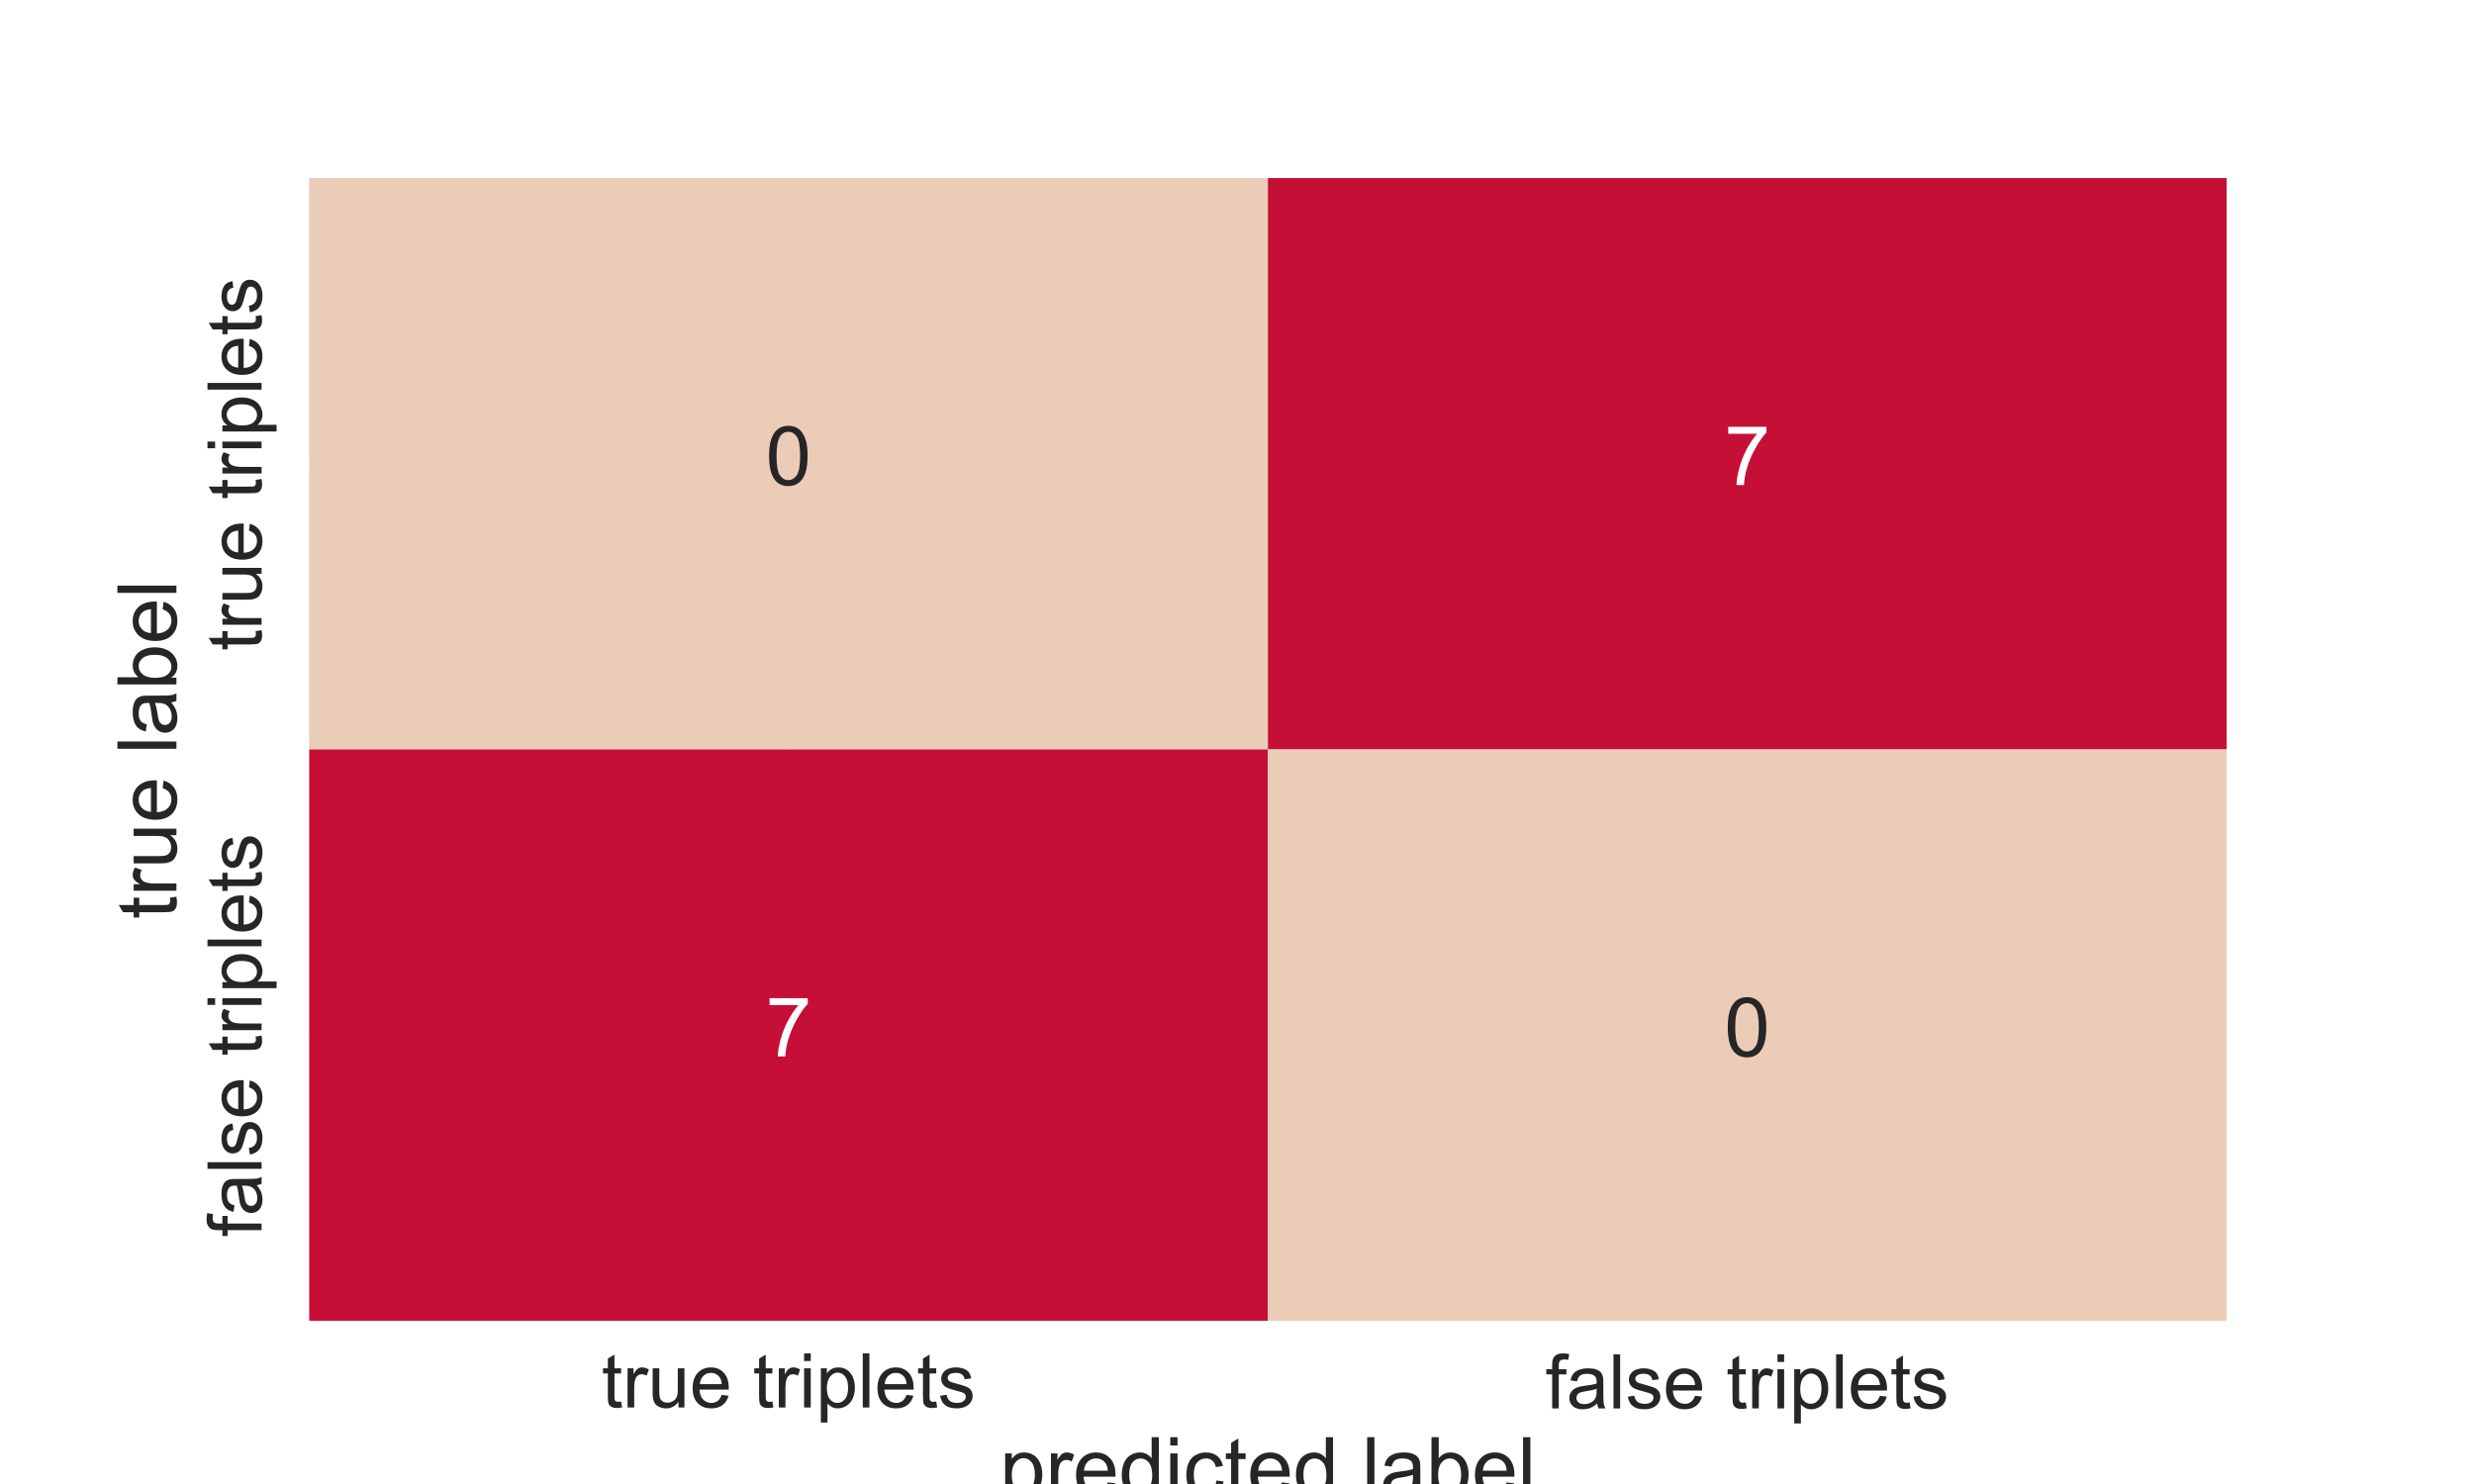
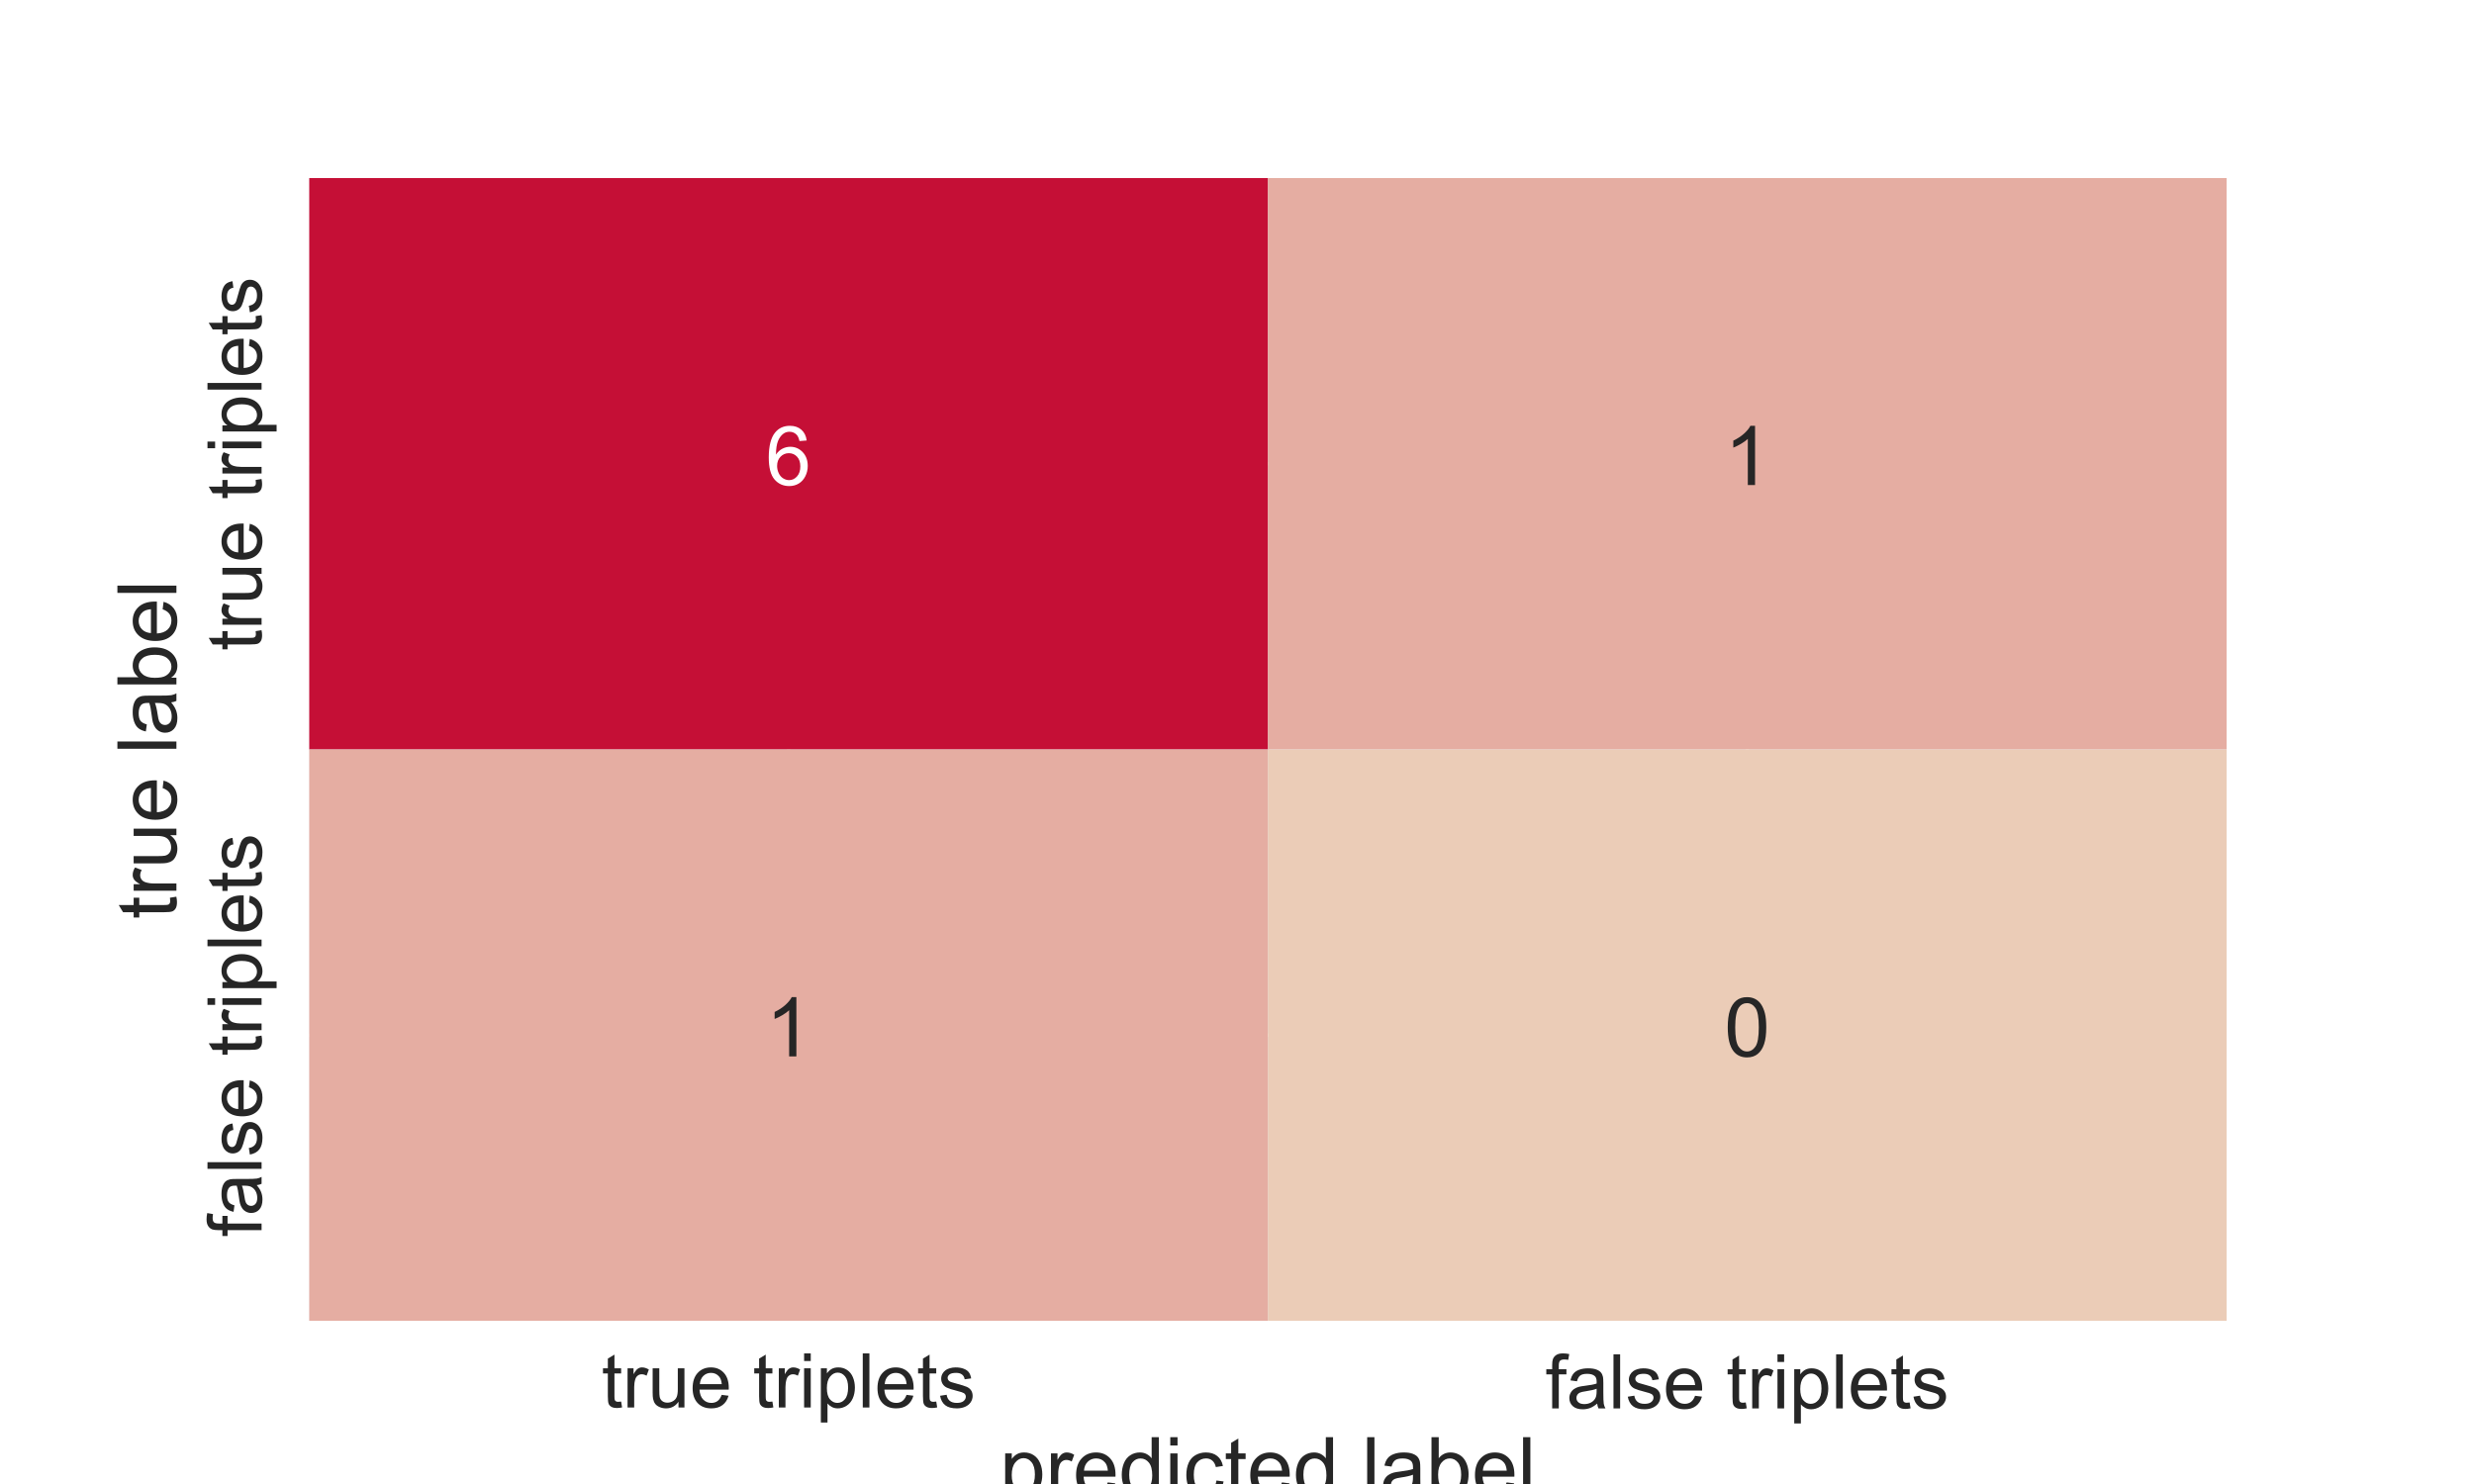
<svg xmlns="http://www.w3.org/2000/svg" xmlns:xlink="http://www.w3.org/1999/xlink" width="720pt" height="432pt" viewBox="0 0 720 432" version="1.1">
  <defs>
    <style type="text/css">*{stroke-linejoin: round; stroke-linecap: butt}</style>
  </defs>
  <g id="figure_1">
    <g id="patch_1">
      <path d="M 0 432  L 720 432  L 720 0  L 0 0  z " style="fill: #ffffff" />
    </g>
    <g id="axes_1">
      <g id="patch_2">
        <path d="M 90 384.48  L 648 384.48  L 648 51.84  L 90 51.84  z " style="fill: #eaeaf2" />
      </g>
      <g id="matplotlib.axis_1">
        <g id="xtick_1">
          <g id="line2d_1">
-             <path d="M 229.5 384.48  L 229.5 51.84  " clip-path="url(#pc26d570360)" style="fill: none; stroke: #ffffff; stroke-linecap: round" />
+             <path d="M 229.5 384.48  L 229.5 51.84  " clip-path="url(#pb8612303cf)" style="fill: none; stroke: #ffffff; stroke-linecap: round" />
          </g>
          <g id="text_1">
            <g style="fill: #262626" transform="translate(175.0947 409.7272) scale(0.22 -0.22)">
              <defs>
                <path id="ArialMT-74" d="M 1650 503  L 1731 6  Q 1494 -44 1306 -44  Q 1000 -44 831 53  Q 663 150 594 308  Q 525 466 525 972  L 525 2881  L 113 2881  L 113 3319  L 525 3319  L 525 4141  L 1084 4478  L 1084 3319  L 1650 3319  L 1650 2881  L 1084 2881  L 1084 941  Q 1084 700 1114 631  Q 1144 563 1211 522  Q 1278 481 1403 481  Q 1497 481 1650 503  z " transform="scale(0.015625)" />
                <path id="ArialMT-72" d="M 416 0  L 416 3319  L 922 3319  L 922 2816  Q 1116 3169 1280 3281  Q 1444 3394 1641 3394  Q 1925 3394 2219 3213  L 2025 2691  Q 1819 2813 1613 2813  Q 1428 2813 1281 2702  Q 1134 2591 1072 2394  Q 978 2094 978 1738  L 978 0  L 416 0  z " transform="scale(0.015625)" />
                <path id="ArialMT-75" d="M 2597 0  L 2597 488  Q 2209 -75 1544 -75  Q 1250 -75 995 37  Q 741 150 617 320  Q 494 491 444 738  Q 409 903 409 1263  L 409 3319  L 972 3319  L 972 1478  Q 972 1038 1006 884  Q 1059 663 1231 536  Q 1403 409 1656 409  Q 1909 409 2131 539  Q 2353 669 2445 892  Q 2538 1116 2538 1541  L 2538 3319  L 3100 3319  L 3100 0  L 2597 0  z " transform="scale(0.015625)" />
                <path id="ArialMT-65" d="M 2694 1069  L 3275 997  Q 3138 488 2766 206  Q 2394 -75 1816 -75  Q 1088 -75 661 373  Q 234 822 234 1631  Q 234 2469 665 2931  Q 1097 3394 1784 3394  Q 2450 3394 2872 2941  Q 3294 2488 3294 1666  Q 3294 1616 3291 1516  L 816 1516  Q 847 969 1125 678  Q 1403 388 1819 388  Q 2128 388 2347 550  Q 2566 713 2694 1069  z M 847 1978  L 2700 1978  Q 2663 2397 2488 2606  Q 2219 2931 1791 2931  Q 1403 2931 1139 2672  Q 875 2413 847 1978  z " transform="scale(0.015625)" />
                <path id="ArialMT-20" transform="scale(0.015625)" />
                <path id="ArialMT-69" d="M 425 3934  L 425 4581  L 988 4581  L 988 3934  L 425 3934  z M 425 0  L 425 3319  L 988 3319  L 988 0  L 425 0  z " transform="scale(0.015625)" />
                <path id="ArialMT-70" d="M 422 -1272  L 422 3319  L 934 3319  L 934 2888  Q 1116 3141 1344 3267  Q 1572 3394 1897 3394  Q 2322 3394 2647 3175  Q 2972 2956 3137 2557  Q 3303 2159 3303 1684  Q 3303 1175 3120 767  Q 2938 359 2589 142  Q 2241 -75 1856 -75  Q 1575 -75 1351 44  Q 1128 163 984 344  L 984 -1272  L 422 -1272  z M 931 1641  Q 931 1000 1190 694  Q 1450 388 1819 388  Q 2194 388 2461 705  Q 2728 1022 2728 1688  Q 2728 2322 2467 2637  Q 2206 2953 1844 2953  Q 1484 2953 1207 2617  Q 931 2281 931 1641  z " transform="scale(0.015625)" />
                <path id="ArialMT-6c" d="M 409 0  L 409 4581  L 972 4581  L 972 0  L 409 0  z " transform="scale(0.015625)" />
                <path id="ArialMT-73" d="M 197 991  L 753 1078  Q 800 744 1014 566  Q 1228 388 1613 388  Q 2000 388 2187 545  Q 2375 703 2375 916  Q 2375 1106 2209 1216  Q 2094 1291 1634 1406  Q 1016 1563 777 1677  Q 538 1791 414 1992  Q 291 2194 291 2438  Q 291 2659 392 2848  Q 494 3038 669 3163  Q 800 3259 1026 3326  Q 1253 3394 1513 3394  Q 1903 3394 2198 3281  Q 2494 3169 2634 2976  Q 2775 2784 2828 2463  L 2278 2388  Q 2241 2644 2061 2787  Q 1881 2931 1553 2931  Q 1166 2931 1000 2803  Q 834 2675 834 2503  Q 834 2394 903 2306  Q 972 2216 1119 2156  Q 1203 2125 1616 2013  Q 2213 1853 2448 1751  Q 2684 1650 2818 1456  Q 2953 1263 2953 975  Q 2953 694 2789 445  Q 2625 197 2315 61  Q 2006 -75 1616 -75  Q 969 -75 630 194  Q 291 463 197 991  z " transform="scale(0.015625)" />
              </defs>
              <use xlink:href="#ArialMT-74" />
              <use xlink:href="#ArialMT-72" x="27.783" />
              <use xlink:href="#ArialMT-75" x="61.084" />
              <use xlink:href="#ArialMT-65" x="116.699" />
              <use xlink:href="#ArialMT-20" x="172.314" />
              <use xlink:href="#ArialMT-74" x="200.098" />
              <use xlink:href="#ArialMT-72" x="227.881" />
              <use xlink:href="#ArialMT-69" x="261.182" />
              <use xlink:href="#ArialMT-70" x="283.398" />
              <use xlink:href="#ArialMT-6c" x="339.014" />
              <use xlink:href="#ArialMT-65" x="361.23" />
              <use xlink:href="#ArialMT-74" x="416.846" />
              <use xlink:href="#ArialMT-73" x="444.629" />
            </g>
          </g>
        </g>
        <g id="xtick_2">
          <g id="line2d_2">
-             <path d="M 508.5 384.48  L 508.5 51.84  " clip-path="url(#pc26d570360)" style="fill: none; stroke: #ffffff; stroke-linecap: round" />
+             <path d="M 508.5 384.48  L 508.5 51.84  " clip-path="url(#pb8612303cf)" style="fill: none; stroke: #ffffff; stroke-linecap: round" />
          </g>
          <g id="text_2">
            <g style="fill: #262626" transform="translate(449.8133 409.9953) scale(0.22 -0.22)">
              <defs>
                <path id="ArialMT-66" d="M 556 0  L 556 2881  L 59 2881  L 59 3319  L 556 3319  L 556 3672  Q 556 4006 616 4169  Q 697 4388 901 4523  Q 1106 4659 1475 4659  Q 1713 4659 2000 4603  L 1916 4113  Q 1741 4144 1584 4144  Q 1328 4144 1222 4034  Q 1116 3925 1116 3625  L 1116 3319  L 1763 3319  L 1763 2881  L 1116 2881  L 1116 0  L 556 0  z " transform="scale(0.015625)" />
                <path id="ArialMT-61" d="M 2588 409  Q 2275 144 1986 34  Q 1697 -75 1366 -75  Q 819 -75 525 192  Q 231 459 231 875  Q 231 1119 342 1320  Q 453 1522 633 1644  Q 813 1766 1038 1828  Q 1203 1872 1538 1913  Q 2219 1994 2541 2106  Q 2544 2222 2544 2253  Q 2544 2597 2384 2738  Q 2169 2928 1744 2928  Q 1347 2928 1158 2789  Q 969 2650 878 2297  L 328 2372  Q 403 2725 575 2942  Q 747 3159 1072 3276  Q 1397 3394 1825 3394  Q 2250 3394 2515 3294  Q 2781 3194 2906 3042  Q 3031 2891 3081 2659  Q 3109 2516 3109 2141  L 3109 1391  Q 3109 606 3145 398  Q 3181 191 3288 0  L 2700 0  Q 2613 175 2588 409  z M 2541 1666  Q 2234 1541 1622 1453  Q 1275 1403 1131 1340  Q 988 1278 909 1158  Q 831 1038 831 891  Q 831 666 1001 516  Q 1172 366 1500 366  Q 1825 366 2078 508  Q 2331 650 2450 897  Q 2541 1088 2541 1459  L 2541 1666  z " transform="scale(0.015625)" />
              </defs>
              <use xlink:href="#ArialMT-66" />
              <use xlink:href="#ArialMT-61" x="27.783" />
              <use xlink:href="#ArialMT-6c" x="83.398" />
              <use xlink:href="#ArialMT-73" x="105.615" />
              <use xlink:href="#ArialMT-65" x="155.615" />
              <use xlink:href="#ArialMT-20" x="211.23" />
              <use xlink:href="#ArialMT-74" x="239.014" />
              <use xlink:href="#ArialMT-72" x="266.797" />
              <use xlink:href="#ArialMT-69" x="300.098" />
              <use xlink:href="#ArialMT-70" x="322.314" />
              <use xlink:href="#ArialMT-6c" x="377.93" />
              <use xlink:href="#ArialMT-65" x="400.146" />
              <use xlink:href="#ArialMT-74" x="455.762" />
              <use xlink:href="#ArialMT-73" x="483.545" />
            </g>
          </g>
        </g>
        <g id="text_3">
          <g style="fill: #262626" transform="translate(290.9531 435.5466) scale(0.24 -0.24)">
            <defs>
              <path id="ArialMT-64" d="M 2575 0  L 2575 419  Q 2259 -75 1647 -75  Q 1250 -75 917 144  Q 584 363 401 755  Q 219 1147 219 1656  Q 219 2153 384 2558  Q 550 2963 881 3178  Q 1213 3394 1622 3394  Q 1922 3394 2156 3267  Q 2391 3141 2538 2938  L 2538 4581  L 3097 4581  L 3097 0  L 2575 0  z M 797 1656  Q 797 1019 1065 703  Q 1334 388 1700 388  Q 2069 388 2326 689  Q 2584 991 2584 1609  Q 2584 2291 2321 2609  Q 2059 2928 1675 2928  Q 1300 2928 1048 2622  Q 797 2316 797 1656  z " transform="scale(0.015625)" />
              <path id="ArialMT-63" d="M 2588 1216  L 3141 1144  Q 3050 572 2676 248  Q 2303 -75 1759 -75  Q 1078 -75 664 370  Q 250 816 250 1647  Q 250 2184 428 2587  Q 606 2991 970 3192  Q 1334 3394 1763 3394  Q 2303 3394 2647 3120  Q 2991 2847 3088 2344  L 2541 2259  Q 2463 2594 2264 2762  Q 2066 2931 1784 2931  Q 1359 2931 1093 2626  Q 828 2322 828 1663  Q 828 994 1084 691  Q 1341 388 1753 388  Q 2084 388 2306 591  Q 2528 794 2588 1216  z " transform="scale(0.015625)" />
              <path id="ArialMT-62" d="M 941 0  L 419 0  L 419 4581  L 981 4581  L 981 2947  Q 1338 3394 1891 3394  Q 2197 3394 2470 3270  Q 2744 3147 2920 2923  Q 3097 2700 3197 2384  Q 3297 2069 3297 1709  Q 3297 856 2875 390  Q 2453 -75 1863 -75  Q 1275 -75 941 416  L 941 0  z M 934 1684  Q 934 1088 1097 822  Q 1363 388 1816 388  Q 2184 388 2453 708  Q 2722 1028 2722 1663  Q 2722 2313 2464 2622  Q 2206 2931 1841 2931  Q 1472 2931 1203 2611  Q 934 2291 934 1684  z " transform="scale(0.015625)" />
            </defs>
            <use xlink:href="#ArialMT-70" />
            <use xlink:href="#ArialMT-72" x="55.615" />
            <use xlink:href="#ArialMT-65" x="88.916" />
            <use xlink:href="#ArialMT-64" x="144.531" />
            <use xlink:href="#ArialMT-69" x="200.146" />
            <use xlink:href="#ArialMT-63" x="222.363" />
            <use xlink:href="#ArialMT-74" x="272.363" />
            <use xlink:href="#ArialMT-65" x="300.146" />
            <use xlink:href="#ArialMT-64" x="355.762" />
            <use xlink:href="#ArialMT-20" x="411.377" />
            <use xlink:href="#ArialMT-6c" x="439.16" />
            <use xlink:href="#ArialMT-61" x="461.377" />
            <use xlink:href="#ArialMT-62" x="516.992" />
            <use xlink:href="#ArialMT-65" x="572.607" />
            <use xlink:href="#ArialMT-6c" x="628.223" />
          </g>
        </g>
      </g>
      <g id="matplotlib.axis_2">
        <g id="ytick_1">
          <g id="line2d_3">
-             <path d="M 90 135  L 648 135  " clip-path="url(#pc26d570360)" style="fill: none; stroke: #ffffff; stroke-linecap: round" />
+             <path d="M 90 135  L 648 135  " clip-path="url(#pb8612303cf)" style="fill: none; stroke: #ffffff; stroke-linecap: round" />
          </g>
          <g id="text_4">
            <g style="fill: #262626" transform="translate(76.1275 189.4053) rotate(-90) scale(0.22 -0.22)">
              <use xlink:href="#ArialMT-74" />
              <use xlink:href="#ArialMT-72" x="27.783" />
              <use xlink:href="#ArialMT-75" x="61.084" />
              <use xlink:href="#ArialMT-65" x="116.699" />
              <use xlink:href="#ArialMT-20" x="172.314" />
              <use xlink:href="#ArialMT-74" x="200.098" />
              <use xlink:href="#ArialMT-72" x="227.881" />
              <use xlink:href="#ArialMT-69" x="261.182" />
              <use xlink:href="#ArialMT-70" x="283.398" />
              <use xlink:href="#ArialMT-6c" x="339.014" />
              <use xlink:href="#ArialMT-65" x="361.23" />
              <use xlink:href="#ArialMT-74" x="416.846" />
              <use xlink:href="#ArialMT-73" x="444.629" />
            </g>
          </g>
        </g>
        <g id="ytick_2">
          <g id="line2d_4">
-             <path d="M 90 301.32  L 648 301.32  " clip-path="url(#pc26d570360)" style="fill: none; stroke: #ffffff; stroke-linecap: round" />
+             <path d="M 90 301.32  L 648 301.32  " clip-path="url(#pb8612303cf)" style="fill: none; stroke: #ffffff; stroke-linecap: round" />
          </g>
          <g id="text_5">
            <g style="fill: #262626" transform="translate(76.1275 360.0067) rotate(-90) scale(0.22 -0.22)">
              <use xlink:href="#ArialMT-66" />
              <use xlink:href="#ArialMT-61" x="27.783" />
              <use xlink:href="#ArialMT-6c" x="83.398" />
              <use xlink:href="#ArialMT-73" x="105.615" />
              <use xlink:href="#ArialMT-65" x="155.615" />
              <use xlink:href="#ArialMT-20" x="211.23" />
              <use xlink:href="#ArialMT-74" x="239.014" />
              <use xlink:href="#ArialMT-72" x="266.797" />
              <use xlink:href="#ArialMT-69" x="300.098" />
              <use xlink:href="#ArialMT-70" x="322.314" />
              <use xlink:href="#ArialMT-6c" x="377.93" />
              <use xlink:href="#ArialMT-65" x="400.146" />
              <use xlink:href="#ArialMT-74" x="455.762" />
              <use xlink:href="#ArialMT-73" x="483.545" />
            </g>
          </g>
        </g>
        <g id="text_6">
          <g style="fill: #262626" transform="translate(51.34219 267.5213) rotate(-90) scale(0.24 -0.24)">
            <use xlink:href="#ArialMT-74" />
            <use xlink:href="#ArialMT-72" x="27.783" />
            <use xlink:href="#ArialMT-75" x="61.084" />
            <use xlink:href="#ArialMT-65" x="116.699" />
            <use xlink:href="#ArialMT-20" x="172.314" />
            <use xlink:href="#ArialMT-6c" x="200.098" />
            <use xlink:href="#ArialMT-61" x="222.314" />
            <use xlink:href="#ArialMT-62" x="277.93" />
            <use xlink:href="#ArialMT-65" x="333.545" />
            <use xlink:href="#ArialMT-6c" x="389.16" />
          </g>
        </g>
      </g>
      <g id="QuadMesh_1">
-         <path d="M 90 51.84  L 369 51.84  L 369 218.16  L 90 218.16  L 90 51.84  " clip-path="url(#pc26d570360)" style="fill: #ebccb7" />
-         <path d="M 369 51.84  L 648 51.84  L 648 218.16  L 369 218.16  L 369 51.84  " clip-path="url(#pc26d570360)" style="fill: #c50f36" />
-         <path d="M 90 218.16  L 369 218.16  L 369 384.48  L 90 384.48  L 90 218.16  " clip-path="url(#pc26d570360)" style="fill: #c50f36" />
-         <path d="M 369 218.16  L 648 218.16  L 648 384.48  L 369 384.48  L 369 218.16  " clip-path="url(#pc26d570360)" style="fill: #ebccb7" />
+         <path d="M 90 51.84  L 369 51.84  L 369 218.16  L 90 218.16  L 90 51.84  " clip-path="url(#pb8612303cf)" style="fill: #c50f36" />
+         <path d="M 369 51.84  L 648 51.84  L 648 218.16  L 369 218.16  L 369 51.84  " clip-path="url(#pb8612303cf)" style="fill: #e5ada2" />
+         <path d="M 90 218.16  L 369 218.16  L 369 384.48  L 90 384.48  L 90 218.16  " clip-path="url(#pb8612303cf)" style="fill: #e5ada2" />
+         <path d="M 369 218.16  L 648 218.16  L 648 384.48  L 369 384.48  L 369 218.16  " clip-path="url(#pb8612303cf)" style="fill: #ebccb7" />
      </g>
      <g id="text_7">
-         <g style="fill: #262626" transform="translate(222.8269 141.2044) scale(0.24 -0.24)">
+         <g style="fill: #ffffff" transform="translate(222.8269 141.2044) scale(0.24 -0.24)">
+           <defs>
+             <path id="ArialMT-36" d="M 3184 3459  L 2625 3416  Q 2550 3747 2413 3897  Q 2184 4138 1850 4138  Q 1581 4138 1378 3988  Q 1113 3794 959 3422  Q 806 3050 800 2363  Q 1003 2672 1297 2822  Q 1591 2972 1913 2972  Q 2475 2972 2870 2558  Q 3266 2144 3266 1488  Q 3266 1056 3080 686  Q 2894 316 2569 119  Q 2244 -78 1831 -78  Q 1128 -78 684 439  Q 241 956 241 2144  Q 241 3472 731 4075  Q 1159 4600 1884 4600  Q 2425 4600 2770 4297  Q 3116 3994 3184 3459  z M 888 1484  Q 888 1194 1011 928  Q 1134 663 1356 523  Q 1578 384 1822 384  Q 2178 384 2434 671  Q 2691 959 2691 1453  Q 2691 1928 2437 2201  Q 2184 2475 1800 2475  Q 1419 2475 1153 2201  Q 888 1928 888 1484  z " transform="scale(0.015625)" />
+           </defs>
+           <use xlink:href="#ArialMT-36" />
+         </g>
+       </g>
+       <g id="text_8">
+         <g style="fill: #262626" transform="translate(501.8269 141.2044) scale(0.24 -0.24)">
+           <defs>
+             <path id="ArialMT-31" d="M 2384 0  L 1822 0  L 1822 3584  Q 1619 3391 1289 3197  Q 959 3003 697 2906  L 697 3450  Q 1169 3672 1522 3987  Q 1875 4303 2022 4600  L 2384 4600  L 2384 0  z " transform="scale(0.015625)" />
+           </defs>
+           <use xlink:href="#ArialMT-31" />
+         </g>
+       </g>
+       <g id="text_9">
+         <g style="fill: #262626" transform="translate(222.8269 307.5244) scale(0.24 -0.24)">
+           <use xlink:href="#ArialMT-31" />
+         </g>
+       </g>
+       <g id="text_10">
+         <g style="fill: #262626" transform="translate(501.8269 307.5244) scale(0.24 -0.24)">
          <defs>
            <path id="ArialMT-30" d="M 266 2259  Q 266 3072 433 3567  Q 600 4063 929 4331  Q 1259 4600 1759 4600  Q 2128 4600 2406 4451  Q 2684 4303 2865 4023  Q 3047 3744 3150 3342  Q 3253 2941 3253 2259  Q 3253 1453 3087 958  Q 2922 463 2592 192  Q 2263 -78 1759 -78  Q 1097 -78 719 397  Q 266 969 266 2259  z M 844 2259  Q 844 1131 1108 757  Q 1372 384 1759 384  Q 2147 384 2411 759  Q 2675 1134 2675 2259  Q 2675 3391 2411 3762  Q 2147 4134 1753 4134  Q 1366 4134 1134 3806  Q 844 3388 844 2259  z " transform="scale(0.015625)" />
          </defs>
          <use xlink:href="#ArialMT-30" />
        </g>
      </g>
-       <g id="text_8">
-         <g style="fill: #ffffff" transform="translate(501.8269 141.2044) scale(0.24 -0.24)">
-           <defs>
-             <path id="ArialMT-37" d="M 303 3981  L 303 4522  L 3269 4522  L 3269 4084  Q 2831 3619 2401 2847  Q 1972 2075 1738 1259  Q 1569 684 1522 0  L 944 0  Q 953 541 1156 1306  Q 1359 2072 1739 2783  Q 2119 3494 2547 3981  L 303 3981  z " transform="scale(0.015625)" />
-           </defs>
-           <use xlink:href="#ArialMT-37" />
-         </g>
-       </g>
-       <g id="text_9">
-         <g style="fill: #ffffff" transform="translate(222.8269 307.5244) scale(0.24 -0.24)">
-           <use xlink:href="#ArialMT-37" />
-         </g>
-       </g>
-       <g id="text_10">
-         <g style="fill: #262626" transform="translate(501.8269 307.5244) scale(0.24 -0.24)">
-           <use xlink:href="#ArialMT-30" />
-         </g>
-       </g>
    </g>
  </g>
  <defs>
-     <clipPath id="pc26d570360">
+     <clipPath id="pb8612303cf">
      <rect x="90" y="51.84" width="558" height="332.64" />
    </clipPath>
  </defs>
</svg>
